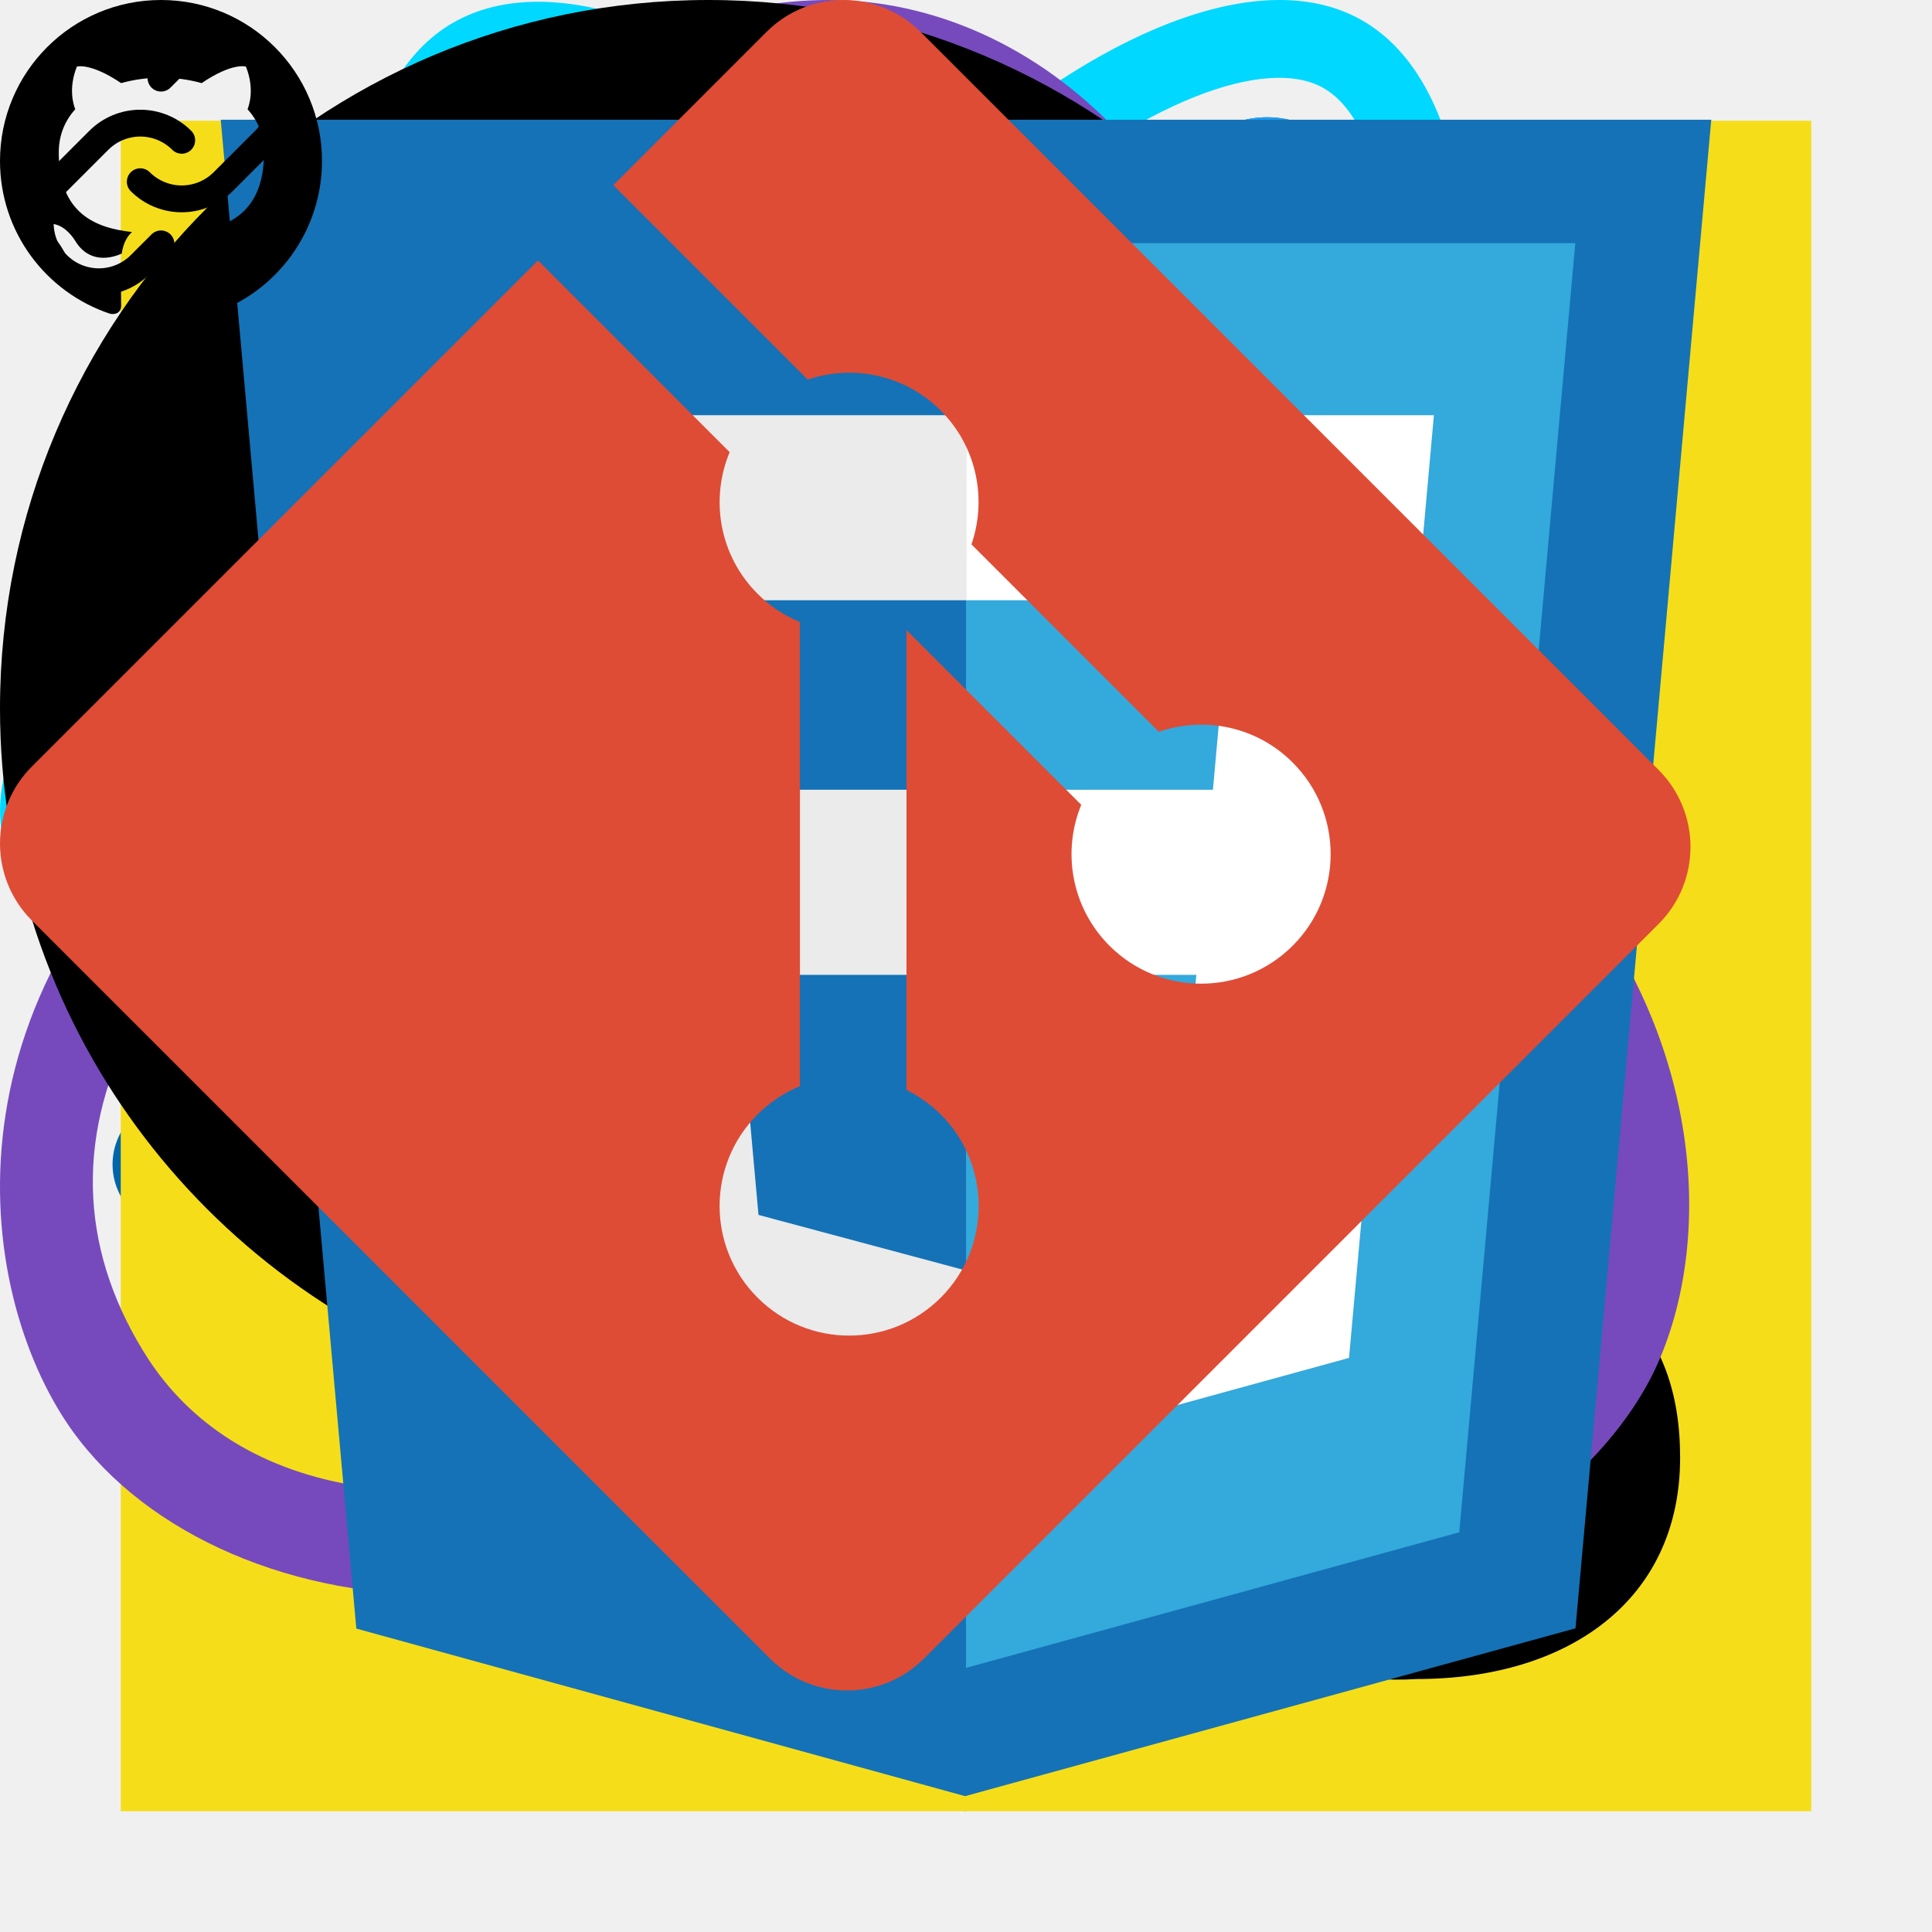
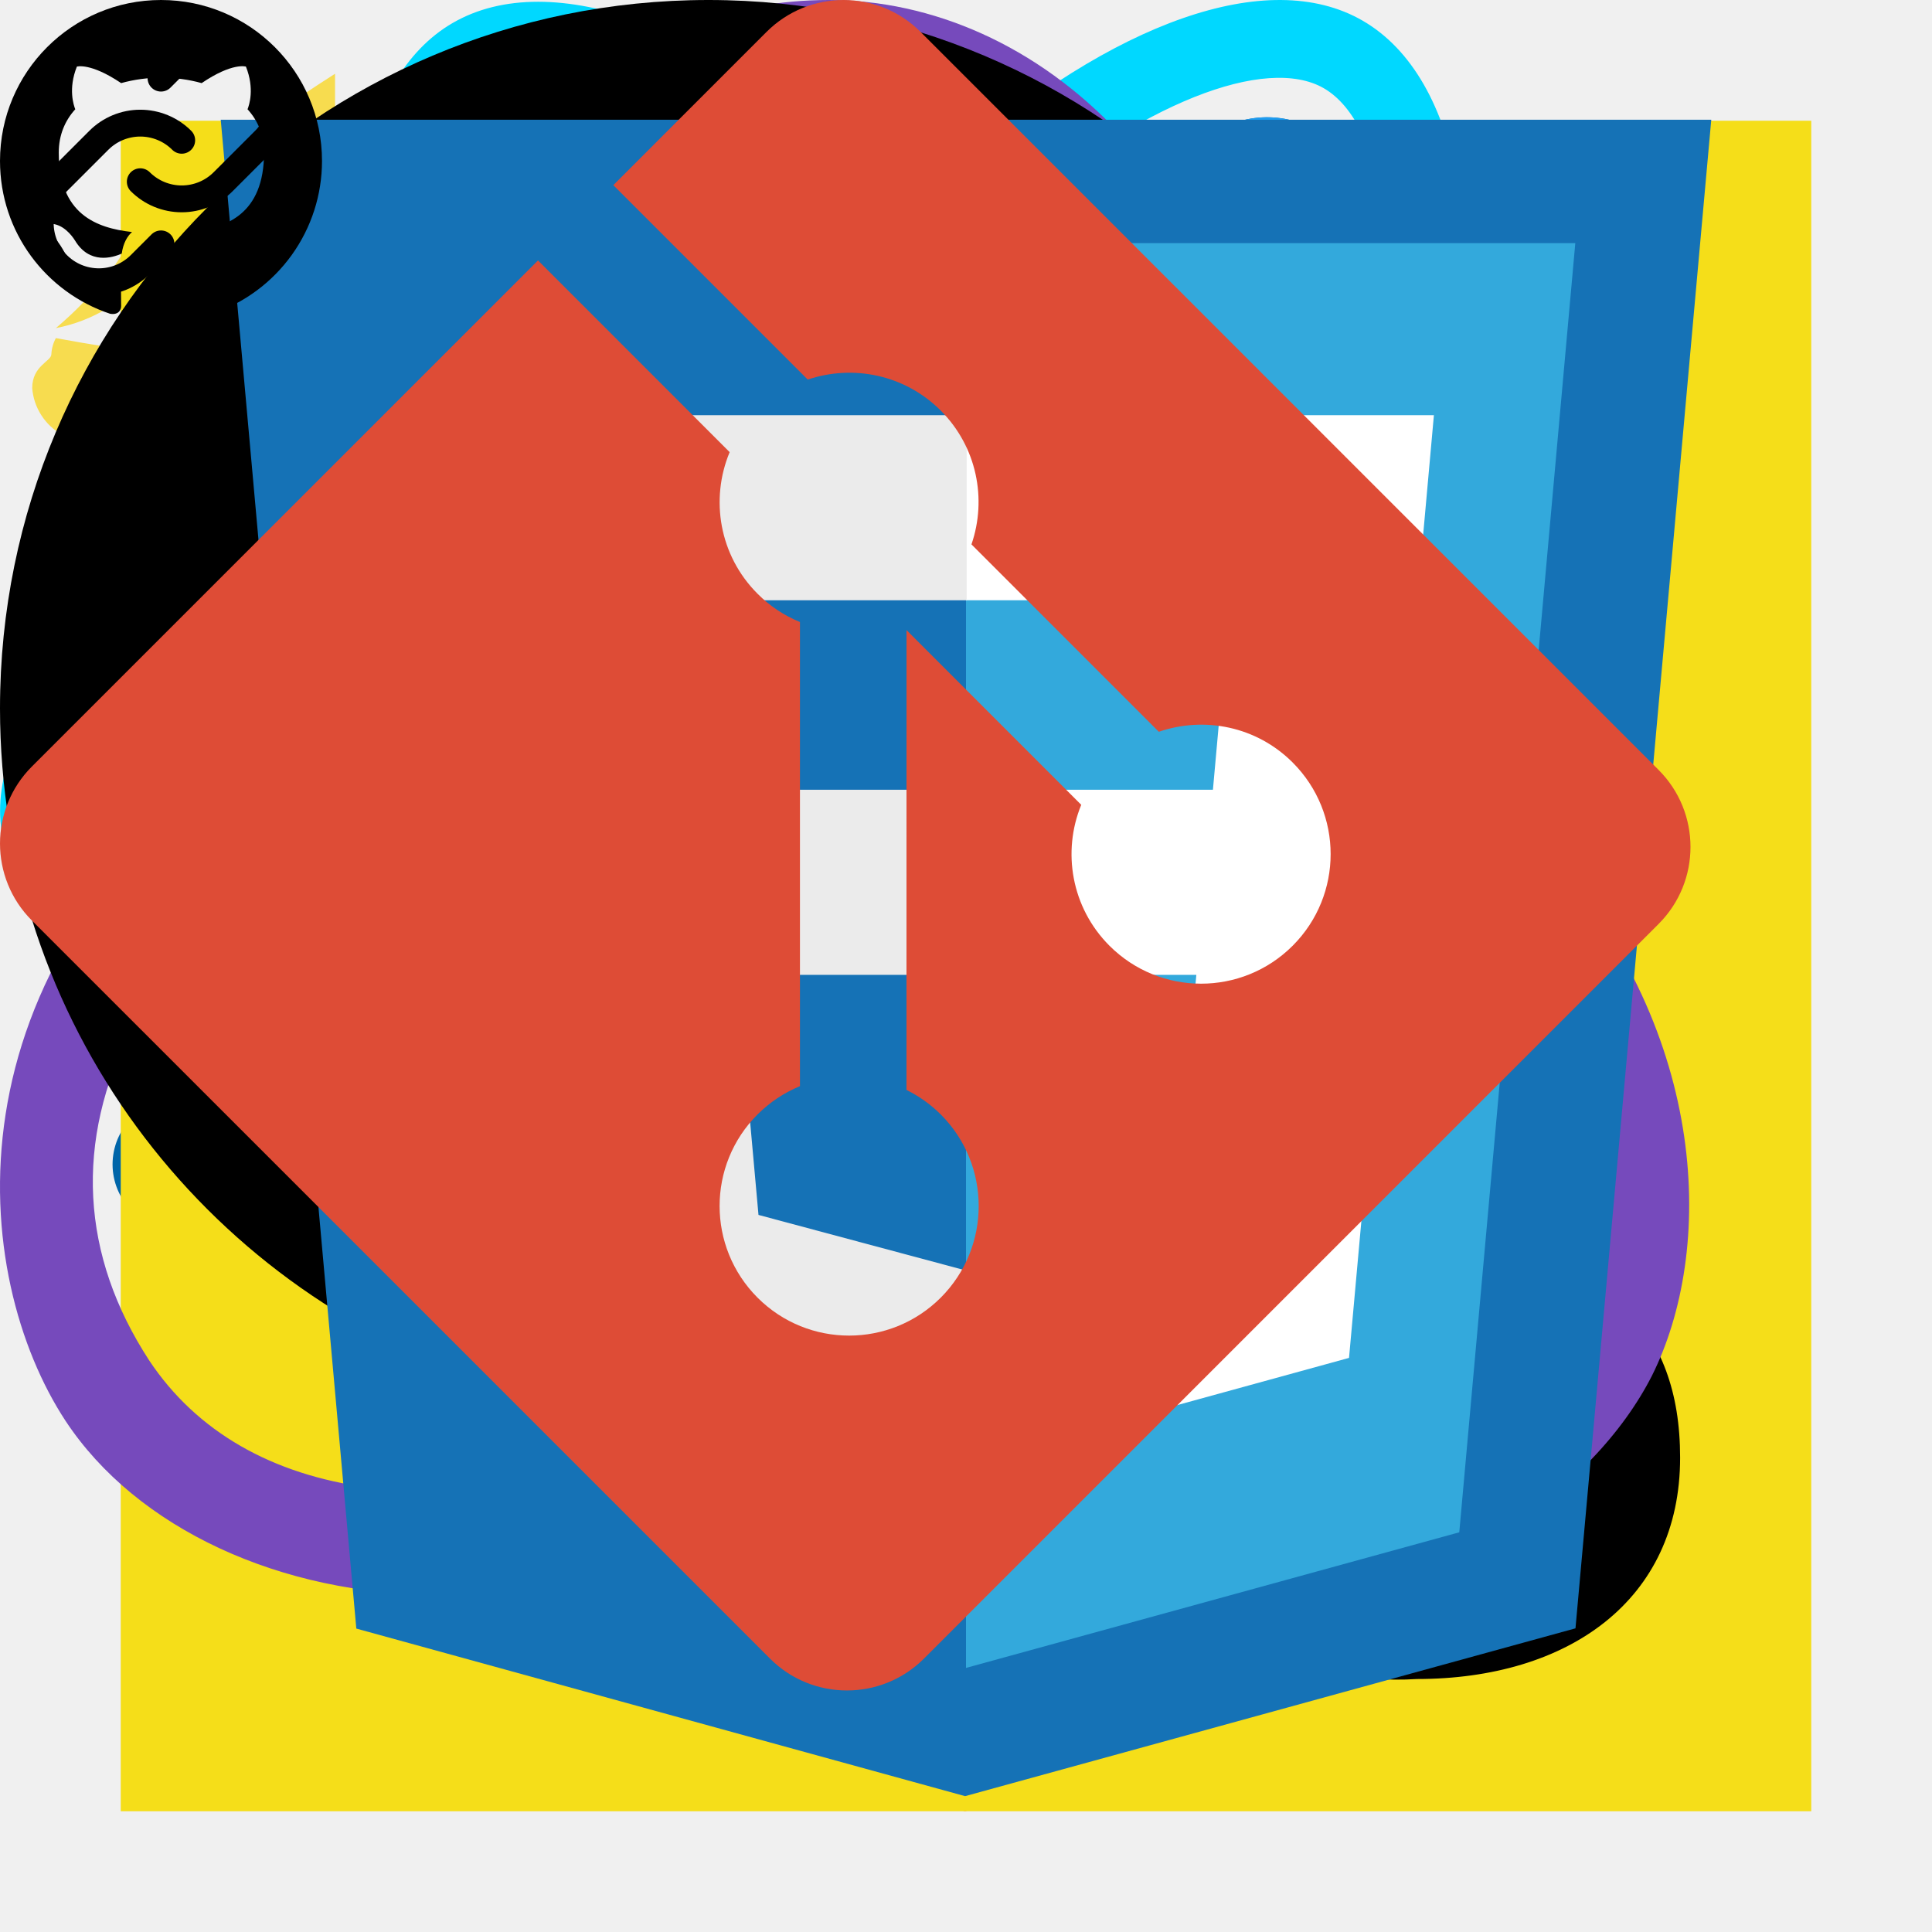
<svg xmlns="http://www.w3.org/2000/svg" width="120" height="120" viewBox="0 0 120 120" fill="none">
+   <g id="falcon">
+     <path d="M20.81,4.58c-1.24.78-3,2-5.37,3.51a60,60,0,0,0-5.83,4.18c-.81.84-1.45,3-2.94,4.82a23.7,23.7,0,0,1-3.2,3.29,9.75,9.75,0,0,0,3.2-1.23A12.56,12.56,0,0,0,10,16.35a17.63,17.63,0,0,1,1.35-1.86c1.18-1.12,5.31-2.8,7.83-3.6s3.1-.31,5.6-.78a9.72,9.72,0,0,0,3.37-1L30,3.4,20.81,6.79Z" style="fill:#f7dc4f" />
+     <path d="M30,10.55l-3.51,6.12h-2.8L16,15.12v-1L19.57,12l2.62-.42ZM12.88,16.73l-.31,3.09-1.63.48-1.71-.57Z" style="fill:#f7dc4f" />
+     <path d="M3.47,21a2.34,2.34,0,0,0-.28,1c0,.45-1.19.7-1.19,2.11a3.65,3.65,0,0,0,1.87,2.9L6.34,28.6A3.53,3.53,0,0,1,6,26.87a1.5,1.5,0,0,1,.79-1.35c.67-.53,6.77-1.59,8.59-1.33a5.92,5.92,0,0,1,3.37,1.87L27,20l-2.13-1.94H23.47l-1.94-.93H15.92l-2.36,4.93q-4.72-.23-5.67-.34C7.25,21.64,5.79,21.43,3.47,21Z" style="fill:#f7dc4f" />
+   </g>
  <g id="css">
    <defs>
      <clipPath id="clip2_5710">
        <rect width="120" height="120" fill="white" fill-opacity="0" />
      </clipPath>
    </defs>
    <rect width="120" height="120" fill="#FFFFFF" fill-opacity="0" />
    <g clip-path="url(#clip2_5710)">
      <path d="M22.132 102.004L13.706 7.5L106.293 7.5L97.856 101.989L59.943 112.5L22.132 102.004Z" fill="#E44F26" fill-opacity="1" fill-rule="nonzero" />
      <path d="M60 104.468L90.638 95.974L97.845 15.229L60 15.229L60 104.468Z" fill="#F1662A" fill-opacity="1" fill-rule="nonzero" />
      <path d="M60 50.276L44.663 50.276L43.605 38.407L60 38.407L60 26.816L30.938 26.816L31.215 29.929L34.061 61.867L60 61.867L60 50.276ZM60 80.377L59.947 80.392L47.04 76.909L46.215 67.665L34.579 67.665L36.203 85.86L59.947 92.452L60 92.437L60 80.377Z" fill="#EBEBEB" fill-opacity="1" fill-rule="nonzero" />
      <path d="M59.959 50.276L59.959 61.867L74.231 61.867L72.889 76.901L59.959 80.389L59.959 92.449L83.723 85.86L83.895 83.902L86.618 53.389L86.903 50.276L59.959 50.276ZM59.959 26.816L59.959 38.407L87.957 38.407L88.189 35.805L88.718 29.929L88.995 26.816L59.959 26.816Z" fill="#FFFFFF" fill-opacity="1" fill-rule="nonzero" />
    </g>
  </g>
  <g id="vscode">
    <defs>
      <clipPath id="clip2_5696">
        <rect width="112" height="112" fill="white" fill-opacity="0" />
      </clipPath>
    </defs>
    <rect width="112" height="112" fill="#FFFFFF" fill-opacity="0" />
    <g clip-path="url(#clip2_5696)">
      <path d="M101.535 17.605L81.354 7.889C80.214 7.339 78.932 7.158 77.684 7.37C76.437 7.582 75.287 8.177 74.392 9.072L8.33 69.3C7.528 70.027 7.049 71.043 6.996 72.124C6.944 73.205 7.323 74.263 8.05 75.064C8.137 75.159 8.225 75.25 8.319 75.334L13.713 80.234C14.418 80.875 15.325 81.25 16.277 81.292C17.229 81.334 18.166 81.042 18.924 80.465L98.497 20.125C99.098 19.669 99.814 19.39 100.565 19.319C101.317 19.248 102.073 19.388 102.749 19.723C103.424 20.058 103.993 20.576 104.391 21.217C104.789 21.858 105 22.598 105 23.352L105 23.117C105 21.966 104.675 20.837 104.062 19.862C103.448 18.887 102.573 18.105 101.535 17.605Z" fill="#0065A9" fill-opacity="1" fill-rule="nonzero" />
      <path d="M101.535 94.395L81.354 104.115C80.214 104.662 78.932 104.843 77.685 104.631C76.438 104.419 75.287 103.825 74.392 102.932L8.33 42.7C7.528 41.973 7.049 40.957 6.996 39.876C6.944 38.795 7.323 37.737 8.05 36.935C8.137 36.841 8.225 36.75 8.319 36.666L13.713 31.766C14.418 31.122 15.328 30.746 16.282 30.704C17.236 30.662 18.175 30.956 18.935 31.535L98.497 91.875C99.098 92.331 99.814 92.61 100.565 92.681C101.317 92.752 102.073 92.612 102.749 92.277C103.424 91.942 103.993 91.424 104.391 90.783C104.789 90.142 105 89.403 105 88.648L105 88.9C104.996 90.049 104.669 91.173 104.056 92.145C103.444 93.117 102.57 93.897 101.535 94.395Z" fill="#007ACC" fill-opacity="1" fill-rule="nonzero" />
      <path d="M81.354 104.114C80.214 104.662 78.932 104.843 77.685 104.631C76.438 104.419 75.287 103.825 74.392 102.931C74.895 103.427 75.533 103.764 76.226 103.899C76.919 104.034 77.637 103.962 78.289 103.691C78.941 103.42 79.499 102.963 79.892 102.376C80.285 101.79 80.497 101.1 80.5 100.394L80.5 11.606C80.501 10.896 80.29 10.203 79.897 9.613C79.502 9.023 78.942 8.563 78.287 8.291C77.631 8.02 76.91 7.949 76.214 8.088C75.518 8.227 74.879 8.57 74.378 9.072C75.273 8.177 76.423 7.582 77.67 7.37C78.917 7.157 80.2 7.337 81.34 7.885L101.517 17.587C102.559 18.084 103.438 18.866 104.054 19.841C104.67 20.817 104.998 21.946 105 23.1L105 88.9C105 90.053 104.675 91.182 104.061 92.158C103.448 93.134 102.571 93.917 101.531 94.416L81.354 104.114Z" fill="#1F9CF0" fill-opacity="1" fill-rule="nonzero" />
    </g>
  </g>
  <g id="js">
    <defs>
      <clipPath id="clip2_5700">
        <rect width="120" height="120" fill="white" fill-opacity="0" />
      </clipPath>
    </defs>
    <rect width="120" height="120" fill="#FFFFFF" fill-opacity="0" />
    <g clip-path="url(#clip2_5700)">
      <path d="M7.5 7.5L112.5 7.5L112.5 112.5L7.5 112.5L7.5 7.5Z" fill="#F5DE19" fill-opacity="1" fill-rule="nonzero" />
      <path d="M78.034 89.531C78.928 91.349 80.318 92.876 82.043 93.938C83.769 94.999 85.758 95.552 87.784 95.531C91.871 95.531 94.485 93.487 94.485 90.656C94.485 87.281 91.8 86.074 87.3 84.105L84.832 83.047C77.707 80.014 72.982 76.215 72.982 68.183C72.982 60.784 78.607 55.148 87.431 55.148C90.288 54.941 93.142 55.581 95.637 56.986C98.133 58.391 100.159 60.499 101.464 63.049L93.75 67.98C93.248 66.716 92.373 65.635 91.242 64.879C90.11 64.124 88.776 63.73 87.416 63.75C86.823 63.691 86.224 63.755 85.657 63.94C85.09 64.125 84.568 64.427 84.123 64.824C83.679 65.222 83.323 65.709 83.077 66.252C82.831 66.795 82.701 67.384 82.695 67.98C82.695 70.939 84.529 72.139 88.763 73.98L91.23 75.037C99.615 78.634 104.355 82.297 104.355 90.536C104.355 99.42 97.376 104.287 88.005 104.287C84.354 104.52 80.713 103.691 77.522 101.901C74.332 100.11 71.727 97.434 70.024 94.196L78.034 89.531ZM43.178 90.386C44.726 93.135 46.136 95.46 49.526 95.46C52.766 95.46 54.814 94.192 54.814 89.261L54.814 55.71L64.68 55.71L64.68 89.392C64.68 99.608 58.68 104.258 49.946 104.258C46.859 104.426 43.793 103.657 41.151 102.051C38.51 100.444 36.416 98.076 35.145 95.257L43.178 90.386Z" fill="#000000" fill-opacity="1" fill-rule="nonzero" />
    </g>
  </g>
  <g id="react">
    <defs>
      <clipPath id="clip2_5687">
        <rect width="100" height="100" fill="white" fill-opacity="0" />
      </clipPath>
    </defs>
    <rect width="100" height="100" fill="#FFFFFF" fill-opacity="0" />
    <g clip-path="url(#clip2_5687)">
      <path d="M92.906 32.703C91.703 32.289 90.49 31.905 89.269 31.552C89.474 30.711 89.663 29.879 89.83 29.062C92.584 15.648 90.784 4.842 84.636 1.284C78.742 -2.127 69.102 1.429 59.366 9.933C58.406 10.773 57.468 11.637 56.552 12.524C55.939 11.934 55.315 11.355 54.68 10.789C44.477 1.696 34.249 -2.136 28.108 1.432C22.219 4.854 20.475 15.013 22.954 27.725C23.2 28.984 23.479 30.237 23.789 31.482C22.341 31.895 20.944 32.334 19.607 32.802C7.644 36.988 0.005 43.548 0.005 50.353C0.005 57.381 8.206 64.43 20.666 68.704C21.676 69.049 22.695 69.369 23.721 69.663C23.387 71.004 23.092 72.354 22.834 73.711C20.471 86.203 22.316 96.122 28.189 99.522C34.255 103.033 44.437 99.425 54.351 90.727C55.154 90.02 55.94 89.292 56.708 88.546C57.7 89.507 58.719 90.439 59.763 91.343C69.366 99.636 78.85 102.985 84.718 99.576C90.778 96.055 92.748 85.399 90.191 72.436C89.989 71.42 89.763 70.409 89.513 69.405C90.228 69.192 90.93 68.973 91.614 68.746C104.567 64.438 112.995 57.475 112.995 50.353C112.995 43.523 105.109 36.919 92.906 32.703ZM90.096 64.147C89.478 64.352 88.844 64.55 88.198 64.743C86.768 60.2 84.839 55.368 82.477 50.376C84.731 45.504 86.586 40.734 87.976 36.22C89.132 36.556 90.253 36.91 91.335 37.283C101.791 40.896 108.168 46.237 108.168 50.353C108.168 54.737 101.281 60.428 90.096 64.147ZM85.456 73.376C86.586 79.109 86.748 84.291 85.999 88.344C85.326 91.984 83.973 94.411 82.299 95.384C78.738 97.453 71.124 94.764 62.911 87.671C61.94 86.83 60.993 85.963 60.07 85.07C63.254 81.576 66.436 77.513 69.541 73.001C75.003 72.514 80.164 71.719 84.844 70.633C85.069 71.543 85.273 72.457 85.456 73.376ZM38.526 95.026C35.047 96.259 32.276 96.295 30.601 95.325C27.037 93.262 25.555 85.298 27.576 74.615C27.816 73.353 28.092 72.097 28.401 70.85C33.029 71.878 38.152 72.617 43.627 73.062C46.754 77.478 50.028 81.536 53.327 85.089C52.626 85.77 51.908 86.434 51.174 87.079C46.79 90.925 42.397 93.654 38.526 95.026ZM22.227 64.12C16.718 62.23 12.168 59.774 9.049 57.093C6.247 54.685 4.832 52.293 4.832 50.353C4.832 46.223 10.966 40.956 21.196 37.377C22.438 36.942 23.737 36.533 25.085 36.148C26.5 40.764 28.354 45.59 30.593 50.471C28.325 55.423 26.444 60.327 25.016 64.997C24.08 64.728 23.15 64.435 22.227 64.12ZM27.691 26.795C25.567 15.903 26.977 7.687 30.527 5.625C34.307 3.429 42.665 6.56 51.475 14.412C52.05 14.925 52.615 15.448 53.171 15.982C49.888 19.52 46.644 23.548 43.545 27.937C38.231 28.431 33.145 29.225 28.468 30.289C28.179 29.131 27.92 27.966 27.691 26.795L27.691 26.795ZM76.43 38.874C75.325 36.959 74.18 35.068 72.994 33.202C76.599 33.66 80.053 34.267 83.297 35.01C82.323 38.142 81.109 41.417 79.681 44.775C78.636 42.787 77.552 40.819 76.43 38.874ZM56.554 19.444C58.781 21.865 61.01 24.568 63.203 27.5C58.754 27.289 54.298 27.288 49.849 27.498C52.044 24.592 54.293 21.893 56.554 19.444ZM36.551 38.907C35.442 40.837 34.379 42.792 33.361 44.771C31.956 41.425 30.753 38.135 29.771 34.958C32.995 34.234 36.433 33.643 40.015 33.194C38.816 35.07 37.661 36.975 36.551 38.907L36.551 38.907ZM40.118 67.857C36.417 67.442 32.927 66.881 29.704 66.177C30.702 62.943 31.931 59.583 33.367 56.165C34.389 58.146 35.456 60.102 36.57 62.033C37.715 64.017 38.9 65.961 40.118 67.857ZM56.688 81.603C54.399 79.126 52.118 76.385 49.889 73.437C52.053 73.522 54.258 73.566 56.5 73.566C58.803 73.566 61.08 73.514 63.321 73.414C61.12 76.414 58.899 79.159 56.688 81.603ZM79.726 55.991C81.237 59.446 82.51 62.788 83.52 65.967C80.244 66.717 76.707 67.321 72.98 67.77C74.175 65.87 75.331 63.946 76.449 62C77.586 60.021 78.678 58.018 79.726 55.991ZM72.268 59.579C70.556 62.563 68.749 65.491 66.847 68.357C63.404 68.602 59.952 68.723 56.5 68.722C52.984 68.722 49.563 68.612 46.27 68.397C44.319 65.538 42.477 62.605 40.747 59.606L40.748 59.606C39.026 56.622 37.417 53.574 35.926 50.468C37.414 47.362 39.017 44.312 40.733 41.327L40.732 41.327C42.447 38.341 44.275 35.421 46.211 32.573C49.571 32.318 53.017 32.185 56.499 32.185L56.5 32.185C59.998 32.185 63.449 32.319 66.808 32.576C68.724 35.419 70.54 38.329 72.252 41.301C73.974 44.28 75.598 47.315 77.123 50.4C75.614 53.517 73.994 56.578 72.268 59.579ZM82.225 5.481C86.008 7.671 87.48 16.502 85.103 28.084C84.951 28.823 84.781 29.576 84.596 30.339C79.907 29.253 74.817 28.445 69.487 27.943C66.383 23.506 63.166 19.472 59.936 15.979C60.782 15.16 61.649 14.363 62.535 13.587C70.877 6.301 78.673 3.425 82.225 5.481ZM56.5 40.226C62.072 40.226 66.59 44.76 66.59 50.353C66.59 55.946 62.072 60.479 56.5 60.479C50.928 60.479 46.41 55.946 46.41 50.353C46.41 44.76 50.928 40.226 56.5 40.226Z" fill="#00D8FF" fill-opacity="1" fill-rule="nonzero" />
    </g>
  </g>
  <g id="redux">
    <path id="Vector" d="M72.697 69.563C76.569 69.162 79.506 65.824 79.373 61.818C79.239 57.813 75.901 54.609 71.896 54.609L71.629 54.609C67.49 54.742 64.286 58.214 64.419 62.352C64.553 64.355 65.354 66.091 66.555 67.293C62.016 76.239 55.073 82.781 44.659 88.255C37.583 91.993 30.24 93.329 22.897 92.394C16.889 91.593 12.216 88.923 9.278 84.516C5.006 77.974 4.606 70.897 8.211 63.821C10.748 58.748 14.752 55.009 17.289 53.14C16.755 51.404 15.954 48.467 15.554 46.331C-3.806 60.35 -1.803 79.309 4.072 88.255C8.478 94.931 17.423 99.07 27.303 99.07C29.973 99.07 32.643 98.803 35.313 98.136C52.403 94.797 65.354 84.65 72.697 69.563ZM96.196 53.007C86.048 41.123 71.095 34.581 54.005 34.581L51.869 34.581C50.668 32.178 48.131 30.575 45.327 30.575L45.06 30.575C40.921 30.709 37.717 34.18 37.85 38.32C37.984 42.325 41.322 45.529 45.327 45.529L45.594 45.529C48.531 45.396 51.068 43.527 52.136 40.99L54.539 40.99C64.686 40.99 74.299 43.927 82.978 49.668C89.653 54.075 94.46 59.816 97.13 66.759C99.4 72.366 99.266 77.841 96.863 82.514C93.124 89.59 86.85 93.462 78.572 93.462C73.231 93.462 68.158 91.86 65.487 90.658C64.019 91.993 61.348 94.129 59.479 95.465C65.221 98.135 71.095 99.604 76.702 99.604C89.52 99.604 98.999 92.528 102.604 85.451C106.476 77.707 106.208 64.355 96.196 53.007ZM28.371 71.832C28.504 75.838 31.842 79.042 35.848 79.042L36.115 79.042C40.254 78.909 43.458 75.437 43.324 71.298C43.191 67.292 39.853 64.088 35.848 64.088L35.581 64.088C35.313 64.088 34.913 64.088 34.646 64.221C29.172 55.142 26.902 45.262 27.704 34.581C28.237 26.57 30.908 19.627 35.581 13.885C39.452 8.945 46.929 6.542 52.003 6.409C66.155 6.141 72.163 23.766 72.564 30.842C74.299 31.243 77.237 32.178 79.239 32.845C77.637 11.216 64.286 0 51.469 0C39.452 0 28.371 8.679 23.965 21.496C17.823 38.587 21.829 55.009 29.305 67.96C28.638 68.895 28.237 70.364 28.371 71.832L28.371 71.832Z" fill="#764ABC" fill-opacity="1" fill-rule="nonzero" />
  </g>
  <g id="github">
    <path id="Vector" d="M44 0C19.69 0 0 19.69 0 44C0 63.47 12.595 79.915 30.085 85.745C32.285 86.13 33.11 84.81 33.11 83.655C33.11 82.61 33.055 79.145 33.055 75.46C22 77.495 19.14 72.765 18.26 70.29C17.765 69.025 15.62 65.12 13.75 64.075C12.21 63.25 10.01 61.215 13.695 61.16C17.16 61.105 19.635 64.35 20.46 65.67C24.42 72.325 30.745 70.455 33.275 69.3C33.66 66.44 34.815 64.515 36.08 63.415C26.29 62.315 16.06 58.52 16.06 41.69C16.06 36.905 17.765 32.945 20.57 29.865C20.13 28.765 18.59 24.255 21.01 18.205C21.01 18.205 24.695 17.05 33.11 22.715C36.63 21.725 40.37 21.23 44.11 21.23C47.85 21.23 51.59 21.725 55.11 22.715C63.525 16.995 67.21 18.205 67.21 18.205C69.63 24.255 68.09 28.765 67.65 29.865C70.455 32.945 72.16 36.85 72.16 41.69C72.16 58.575 61.875 62.315 52.085 63.415C53.68 64.79 55.055 67.43 55.055 71.555C55.055 77.44 55 82.17 55 83.655C55 84.81 55.825 86.185 58.025 85.745C66.76 82.796 74.35 77.182 79.727 69.694C85.104 62.205 87.997 53.219 88 44C88 19.69 68.31 0 44 0Z" fill="#000000" fill-opacity="1" fill-rule="evenodd" />
  </g>
  <g id="html">
    <defs>
      <clipPath id="clip2_5703">
        <rect width="120" height="119" fill="white" fill-opacity="0" />
      </clipPath>
    </defs>
    <rect width="120" height="119" fill="#FFFFFF" fill-opacity="0" />
    <g clip-path="url(#clip2_5703)">
      <path d="M22.132 101.154L13.71 7.438L106.29 7.438L97.856 101.139L59.944 111.562L22.132 101.154Z" fill="#1572B6" fill-opacity="1" fill-rule="nonzero" />
      <path d="M60 103.597L90.638 95.174L97.845 15.102L60 15.102L60 103.597Z" fill="#33A9DC" fill-opacity="1" fill-rule="nonzero" />
      <path d="M60 49.054L75.337 49.054L76.395 37.284L60 37.284L60 25.79L89.062 25.79L88.785 28.872L85.939 60.549L60 60.549L60 49.054Z" fill="#FFFFFF" fill-opacity="1" fill-rule="nonzero" />
      <path d="M60.071 78.904L60.019 78.919L47.111 75.461L46.286 66.294L34.65 66.294L36.273 84.341L60.015 90.879L60.071 90.864L60.071 78.904Z" fill="#EBEBEB" fill-opacity="1" fill-rule="nonzero" />
      <path d="M74.351 60.062L72.956 75.453L60.03 78.912L60.03 90.871L83.79 84.341L83.966 82.4L85.98 60.062L74.351 60.062Z" fill="#FFFFFF" fill-opacity="1" fill-rule="nonzero" />
      <path d="M60.041 25.79L60.041 37.284L32.044 37.284L31.811 34.7L31.282 28.872L31.005 25.79L60.041 25.79ZM60 49.054L60 60.549L47.253 60.549L47.021 57.964L46.496 52.137L46.219 49.054L60 49.054Z" fill="#EBEBEB" fill-opacity="1" fill-rule="nonzero" />
    </g>
  </g>
  <g id="git">
    <defs>
      <clipPath id="clip2_5685">
        <rect width="105" height="105" fill="white" fill-opacity="0" />
      </clipPath>
    </defs>
    <rect width="105" height="105" fill="#FFFFFF" fill-opacity="0" />
    <g clip-path="url(#clip2_5685)">
      <path d="M103.02 47.822L57.176 1.98C54.537 -0.66 50.255 -0.66 47.613 1.98L38.094 11.5L50.17 23.576C52.976 22.628 56.194 23.264 58.431 25.501C60.679 27.753 61.31 30.998 60.339 33.813L71.978 45.452C74.793 44.482 78.042 45.109 80.291 47.362C83.434 50.504 83.434 55.596 80.291 58.74C77.147 61.884 72.055 61.884 68.909 58.74C66.545 56.373 65.961 52.901 67.158 49.989L56.305 39.135L56.303 67.697C57.09 68.086 57.809 68.6 58.431 69.219C61.574 72.361 61.574 77.453 58.431 80.6C55.287 83.742 50.193 83.742 47.053 80.6C43.91 77.453 43.91 72.361 47.053 69.219C47.807 68.466 48.702 67.869 49.687 67.463L49.687 38.635C48.7 38.232 47.805 37.635 47.053 36.879C44.672 34.501 44.1 31.007 45.32 28.083L33.416 16.177L1.981 47.61C-0.66 50.252 -0.66 54.535 1.981 57.175L47.826 103.018C50.465 105.658 54.746 105.658 57.389 103.018L103.019 57.388C105.66 54.747 105.66 50.462 103.019 47.822L103.02 47.822Z" fill="#DE4C36" fill-opacity="1" fill-rule="nonzero" />
    </g>
  </g>
  <g id="chain">
    <defs>
      <clipPath id="clip4537_858">
        <rect id="akar-icons:link-chain" width="20" height="20" fill="white" fill-opacity="0" />
      </clipPath>
    </defs>
    <rect id="akar-icons:link-chain" width="20" height="20" fill="#FFFFFF" fill-opacity="0" />
    <g clip-path="url(#clip4537_858)">
      <path id="Vector" d="M11.287 8.713C10.604 8.031 9.678 7.648 8.713 7.648C7.748 7.648 6.823 8.031 6.14 8.713L3.566 11.287C2.883 11.969 2.5 12.895 2.5 13.86C2.5 14.826 2.883 15.752 3.566 16.434C4.249 17.117 5.174 17.5 6.14 17.5C7.105 17.5 8.031 17.117 8.713 16.434L10 15.148" stroke="#000000" stroke-opacity="1" stroke-width="1.667" stroke-linejoin="round" stroke-linecap="round" />
      <path id="Vector" d="M8.713 11.287C9.396 11.969 10.322 12.352 11.287 12.352C12.252 12.352 13.178 11.969 13.86 11.287L16.434 8.713C17.117 8.031 17.5 7.105 17.5 6.14C17.5 5.174 17.117 4.248 16.434 3.566C15.752 2.883 14.826 2.5 13.86 2.5C12.895 2.5 11.969 2.883 11.287 3.566L10 4.853" stroke="#000000" stroke-opacity="1" stroke-width="1.667" stroke-linejoin="round" stroke-linecap="round" />
    </g>
  </g>
  <g id="gitIcon">
    <path id="Vector" d="M10 0C4.475 0 0 4.475 0 10C0 14.425 2.862 18.163 6.837 19.488C7.337 19.575 7.525 19.275 7.525 19.012C7.525 18.775 7.513 17.988 7.513 17.15C5 17.613 4.35 16.538 4.15 15.975C4.038 15.688 3.55 14.8 3.125 14.562C2.775 14.375 2.275 13.912 3.112 13.9C3.9 13.887 4.462 14.625 4.65 14.925C5.55 16.438 6.987 16.012 7.562 15.75C7.65 15.1 7.913 14.662 8.2 14.412C5.975 14.162 3.65 13.3 3.65 9.475C3.65 8.387 4.038 7.488 4.675 6.787C4.575 6.537 4.225 5.512 4.775 4.137C4.775 4.137 5.612 3.875 7.525 5.162C8.325 4.938 9.175 4.825 10.025 4.825C10.875 4.825 11.725 4.938 12.525 5.162C14.438 3.863 15.275 4.137 15.275 4.137C15.825 5.512 15.475 6.537 15.375 6.787C16.013 7.488 16.4 8.375 16.4 9.475C16.4 13.312 14.062 14.162 11.837 14.412C12.2 14.725 12.513 15.325 12.513 16.262C12.513 17.6 12.5 18.675 12.5 19.012C12.5 19.275 12.688 19.587 13.188 19.488C15.173 18.817 16.898 17.541 18.12 15.839C19.342 14.138 20 12.095 20 10C20 4.475 15.525 0 10 0Z" fill="#000000" fill-opacity="1" fill-rule="evenodd" />
  </g>
</svg>
